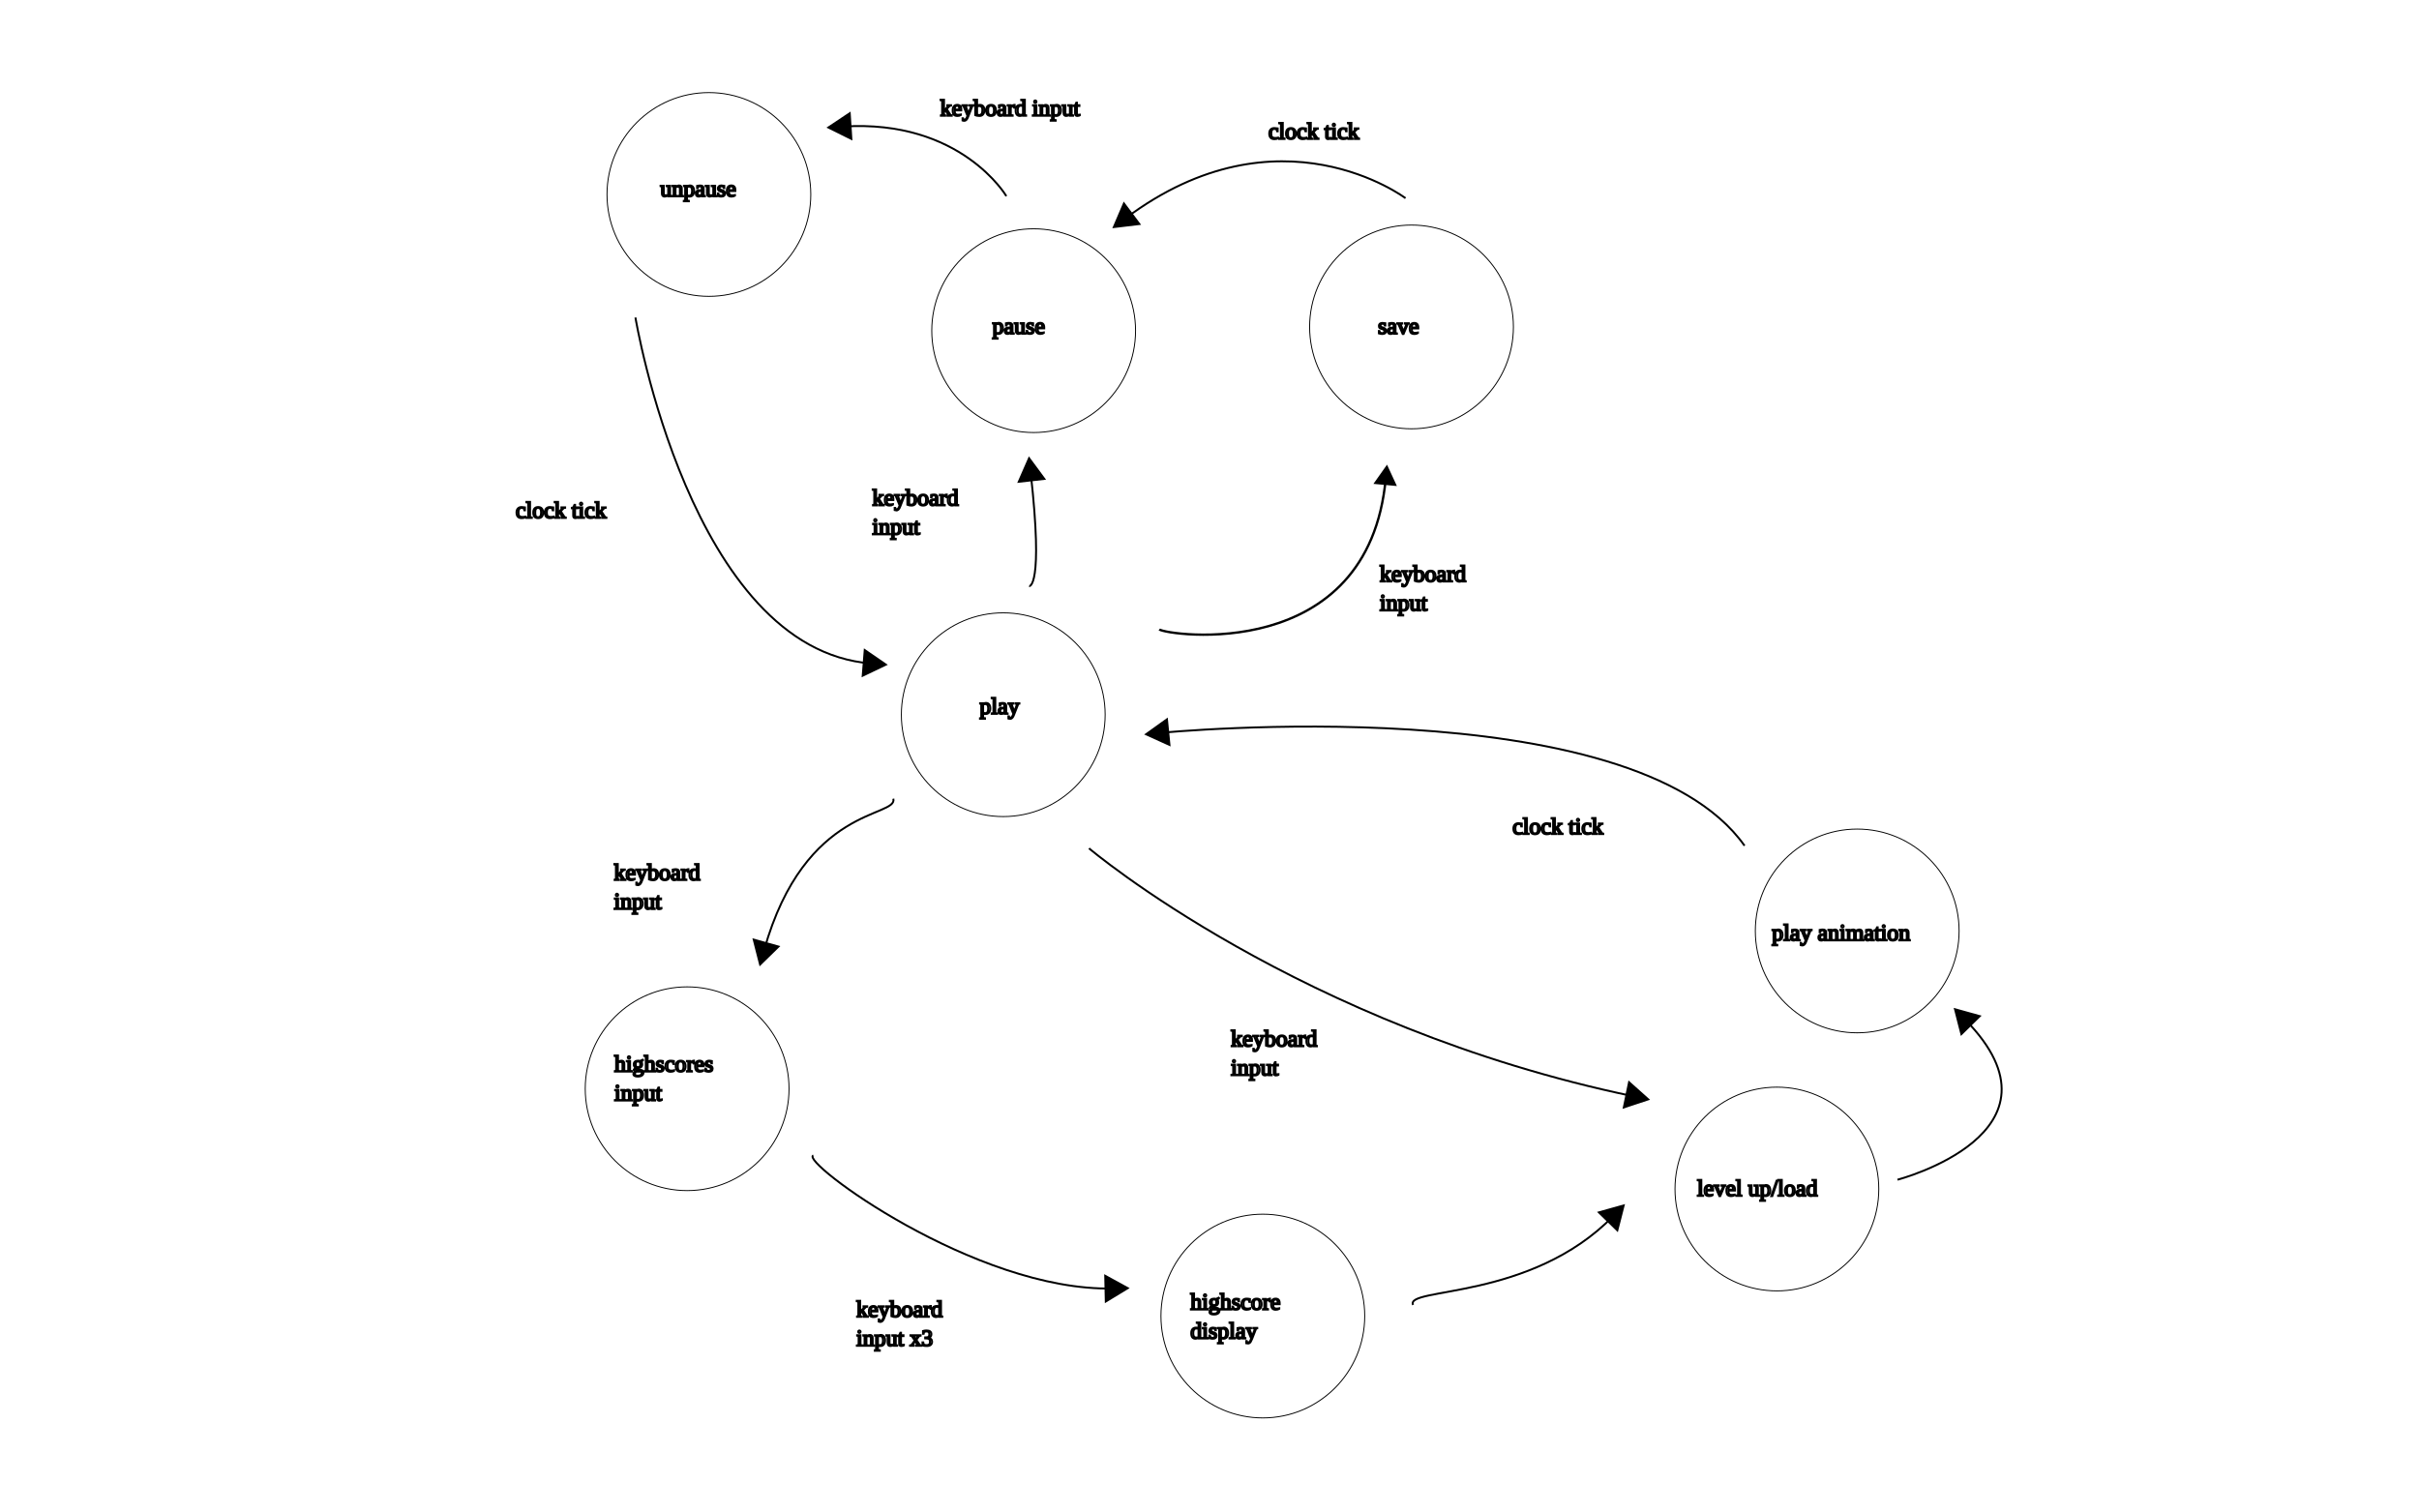
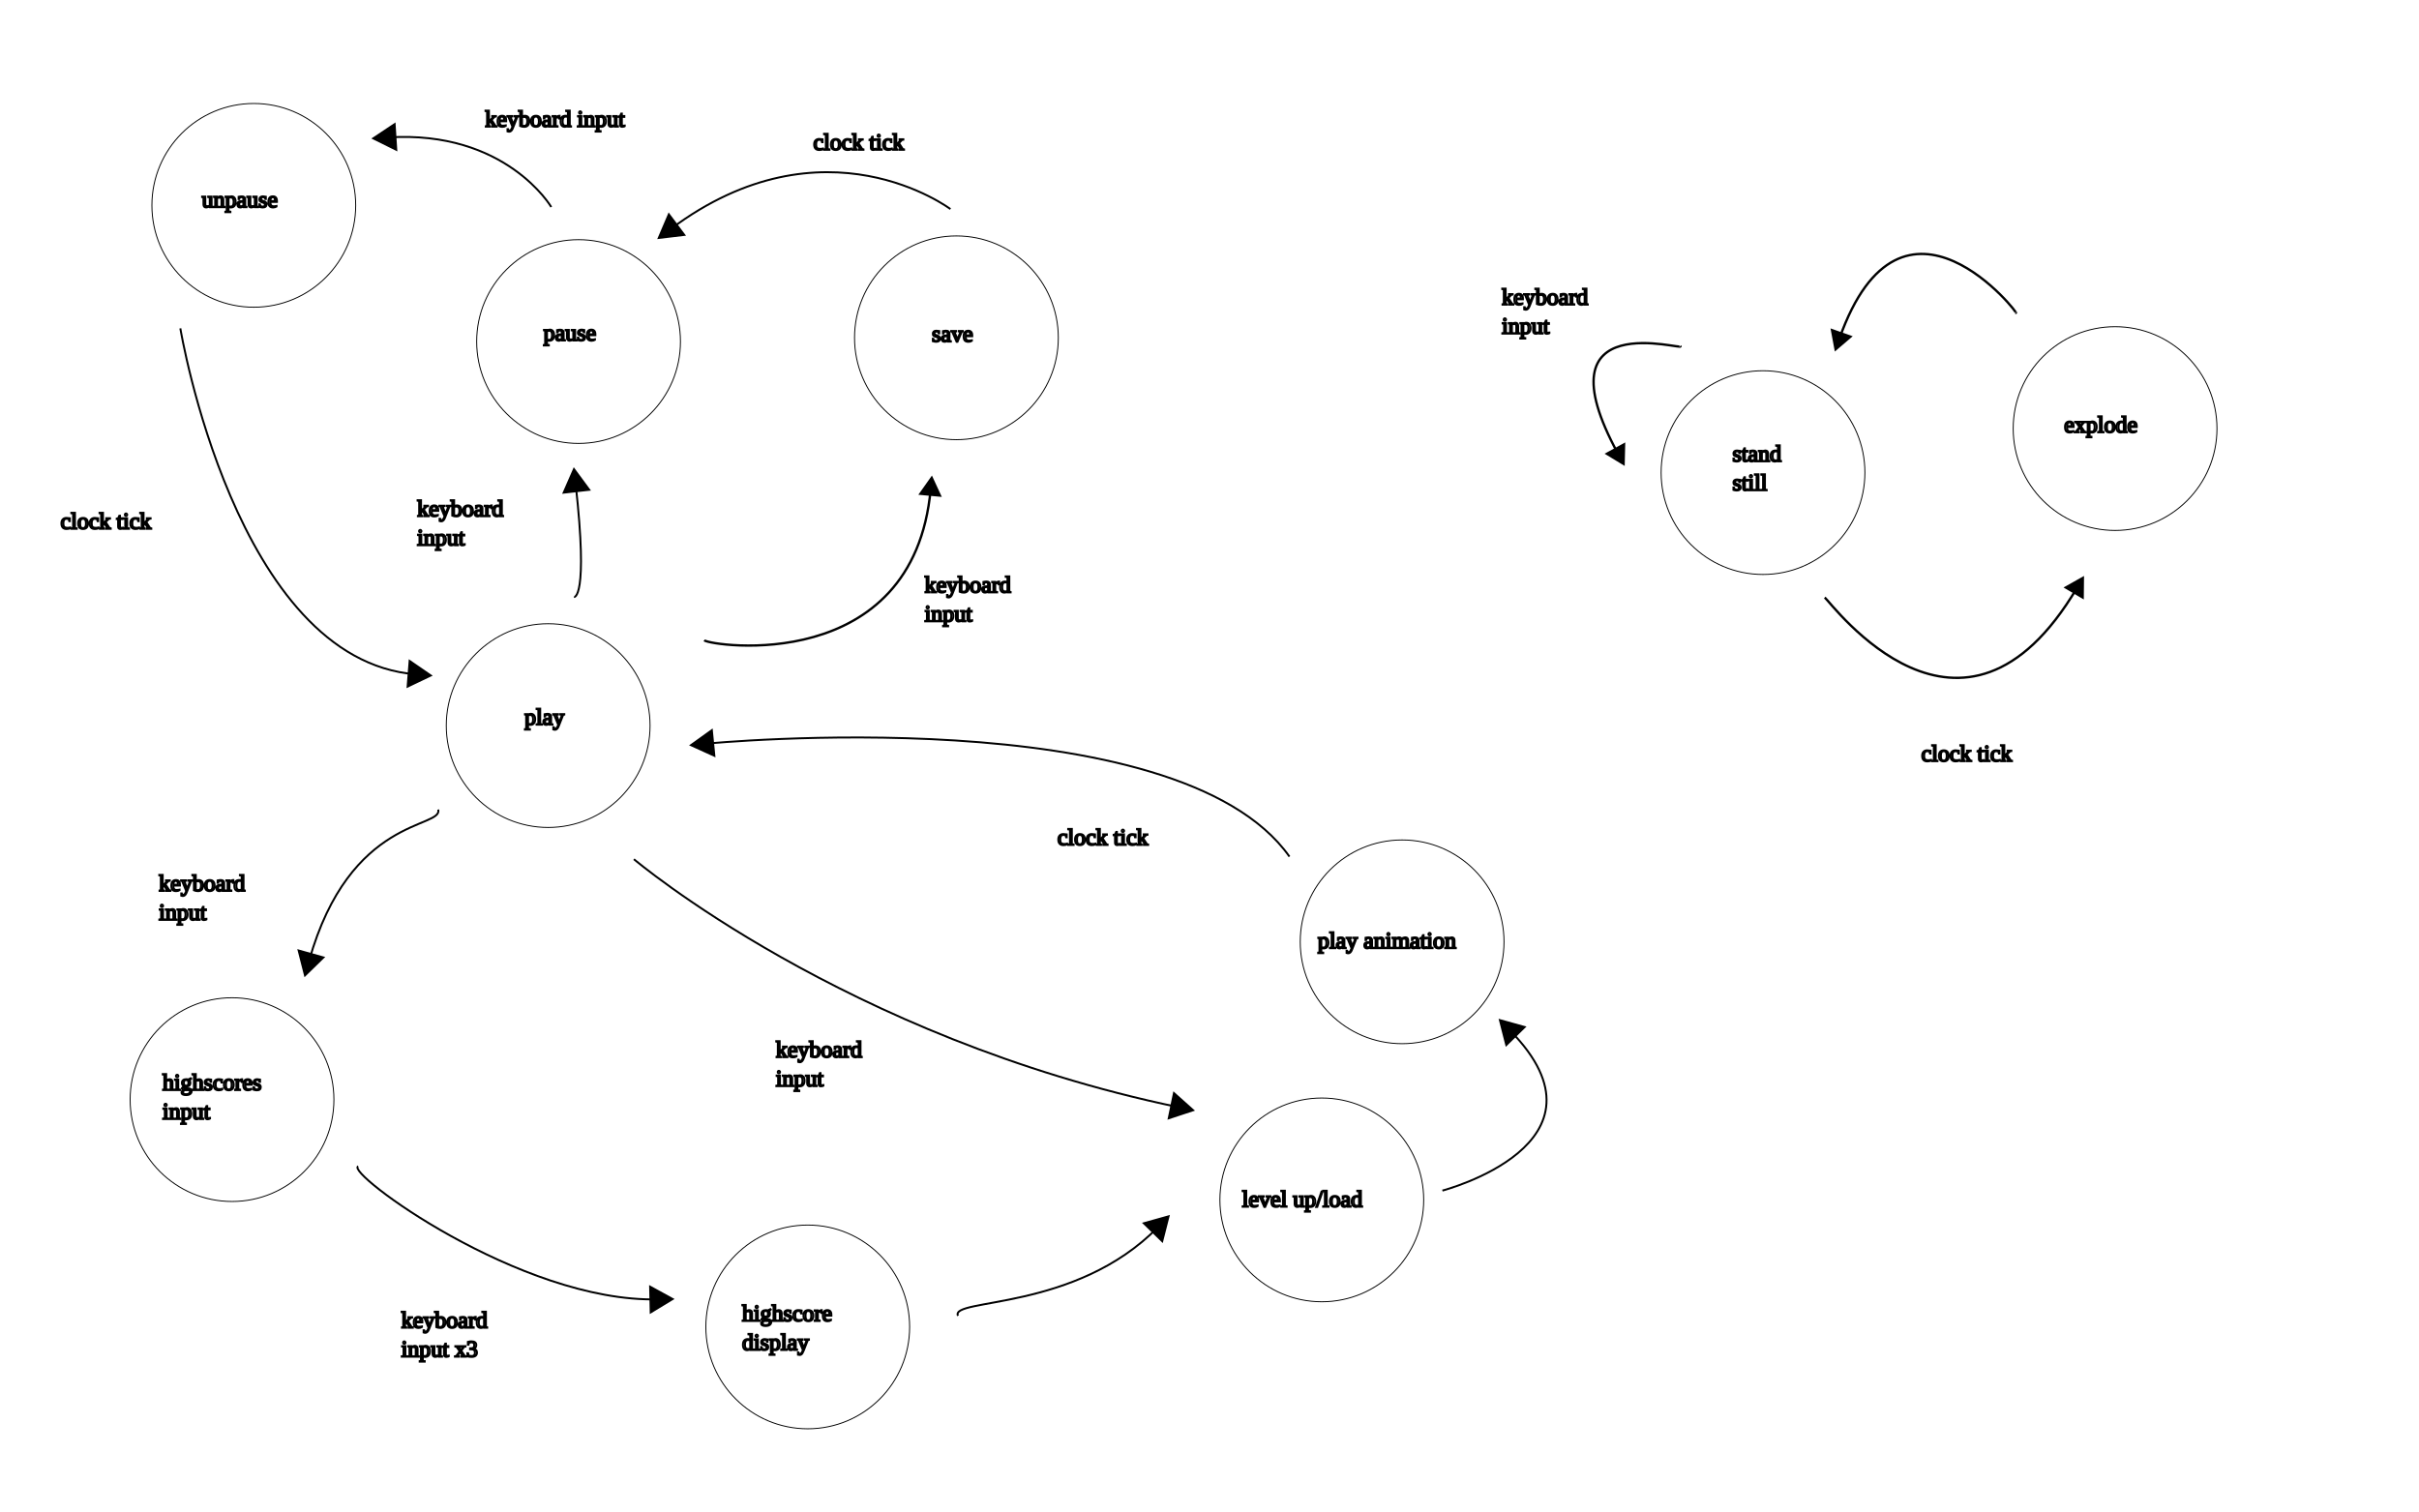
<svg xmlns="http://www.w3.org/2000/svg" width="1440" height="900" viewBox="0 0 381 238.125" version="1.1" id="svg5">
  <defs id="defs2">
    <rect x="258.775" y="157.255" width="85.063" height="33.397" id="rect4064" />
    <marker style="overflow:visible" id="marker3650" refX="0" refY="0" orient="auto-start-reverse" markerWidth="12.975" markerHeight="15" viewBox="0 0 5.324 6.155" preserveAspectRatio="xMidYMid">
      <path transform="scale(0.5)" style="fill:context-stroke;fill-rule:evenodd;stroke:context-stroke;stroke-width:1pt" d="M 5.77,0 -2.88,5 V -5 Z" id="path3648" />
    </marker>
    <marker style="overflow:visible" id="marker3540" refX="0" refY="0" orient="auto-start-reverse" markerWidth="12.975" markerHeight="15" viewBox="0 0 5.324 6.155" preserveAspectRatio="xMidYMid">
      <path transform="scale(0.5)" style="fill:context-stroke;fill-rule:evenodd;stroke:context-stroke;stroke-width:1pt" d="M 5.77,0 -2.88,5 V -5 Z" id="path3538" />
    </marker>
    <marker style="overflow:visible" id="marker3332" refX="0" refY="0" orient="auto-start-reverse" markerWidth="8.65" markerHeight="10" viewBox="0 0 5.324 6.155" preserveAspectRatio="xMidYMid">
      <path transform="scale(0.5)" style="fill:context-stroke;fill-rule:evenodd;stroke:context-stroke;stroke-width:1pt" d="M 5.77,0 -2.88,5 V -5 Z" id="path3330" />
    </marker>
    <marker style="overflow:visible" id="TriangleStart" refX="0" refY="0" orient="auto-start-reverse" markerWidth="5.324" markerHeight="6.155" viewBox="0 0 5.324 6.155" preserveAspectRatio="xMidYMid">
      <path transform="scale(0.5)" style="fill:context-stroke;fill-rule:evenodd;stroke:context-stroke;stroke-width:1pt" d="M 5.77,0 -2.88,5 V -5 Z" id="path135" />
    </marker>
    <rect x="258.775" y="157.255" width="85.063" height="33.397" id="rect4064-3" />
    <rect x="258.775" y="157.255" width="85.063" height="33.397" id="rect4064-7" />
    <rect x="258.775" y="157.255" width="85.063" height="33.397" id="rect4064-3-3" />
    <marker style="overflow:visible" id="marker3540-5" refX="0" refY="0" orient="auto-start-reverse" markerWidth="12.975" markerHeight="15" viewBox="0 0 5.324 6.155" preserveAspectRatio="xMidYMid">
      <path transform="scale(0.5)" style="fill:context-stroke;fill-rule:evenodd;stroke:context-stroke;stroke-width:1pt" d="M 5.77,0 -2.88,5 V -5 Z" id="path3538-6" />
    </marker>
    <marker style="overflow:visible" id="marker3540-53" refX="0" refY="0" orient="auto-start-reverse" markerWidth="12.975" markerHeight="15" viewBox="0 0 5.324 6.155" preserveAspectRatio="xMidYMid">
      <path transform="scale(0.5)" style="fill:context-stroke;fill-rule:evenodd;stroke:context-stroke;stroke-width:1pt" d="M 5.77,0 -2.88,5 V -5 Z" id="path3538-5" />
    </marker>
    <marker style="overflow:visible" id="marker3540-53-2" refX="0" refY="0" orient="auto-start-reverse" markerWidth="12.975" markerHeight="15" viewBox="0 0 5.324 6.155" preserveAspectRatio="xMidYMid">
      <path transform="scale(0.5)" style="fill:context-stroke;fill-rule:evenodd;stroke:context-stroke;stroke-width:1pt" d="M 5.77,0 -2.88,5 V -5 Z" id="path3538-5-9" />
    </marker>
    <rect x="258.775" y="157.255" width="87.794" height="71.305" id="rect4064-9" />
    <rect x="258.775" y="157.255" width="87.794" height="71.305" id="rect4064-9-5" />
    <rect x="258.775" y="157.255" width="87.794" height="71.305" id="rect4064-9-5-7" />
    <rect x="258.775" y="157.255" width="87.794" height="71.305" id="rect4064-9-1" />
    <rect x="258.775" y="157.255" width="87.794" height="71.305" id="rect4064-9-9" />
    <rect x="258.775" y="157.255" width="87.794" height="71.305" id="rect4064-9-9-3" />
    <marker style="overflow:visible" id="marker3540-2-2-6" refX="0" refY="0" orient="auto-start-reverse" markerWidth="12.975" markerHeight="15" viewBox="0 0 5.324 6.155" preserveAspectRatio="xMidYMid">
      <path transform="scale(0.5)" style="fill:context-stroke;fill-rule:evenodd;stroke:context-stroke;stroke-width:1pt" d="M 5.77,0 -2.88,5 V -5 Z" id="path3538-3-8-1" />
    </marker>
    <rect x="258.775" y="157.255" width="85.063" height="33.397" id="rect4064-5" />
    <rect x="258.775" y="157.255" width="85.063" height="33.397" id="rect4064-93" />
    <marker style="overflow:visible" id="marker3540-56" refX="0" refY="0" orient="auto-start-reverse" markerWidth="12.975" markerHeight="15" viewBox="0 0 5.324 6.155" preserveAspectRatio="xMidYMid">
      <path transform="scale(0.5)" style="fill:context-stroke;fill-rule:evenodd;stroke:context-stroke;stroke-width:1pt" d="M 5.77,0 -2.88,5 V -5 Z" id="path3538-2" />
    </marker>
+     <marker style="overflow:visible" id="TriangleStart-2" refX="0" refY="0" orient="auto-start-reverse" markerWidth="5.324" markerHeight="6.155" viewBox="0 0 5.324 6.155" preserveAspectRatio="xMidYMid">
+       <path transform="scale(0.5)" style="fill:context-stroke;fill-rule:evenodd;stroke:context-stroke;stroke-width:1pt" d="M 5.77,0 -2.88,5 V -5 Z" id="path135-7" />
+     </marker>
+     <marker style="overflow:visible" id="marker3332-0" refX="0" refY="0" orient="auto-start-reverse" markerWidth="8.65" markerHeight="10" viewBox="0 0 5.324 6.155" preserveAspectRatio="xMidYMid">
+       <path transform="scale(0.5)" style="fill:context-stroke;fill-rule:evenodd;stroke:context-stroke;stroke-width:1pt" d="M 5.77,0 -2.88,5 V -5 Z" id="path3330-9" />
+     </marker>
+     <marker style="overflow:visible" id="TriangleStart-6" refX="0" refY="0" orient="auto-start-reverse" markerWidth="5.324" markerHeight="6.155" viewBox="0 0 5.324 6.155" preserveAspectRatio="xMidYMid">
+       <path transform="scale(0.5)" style="fill:context-stroke;fill-rule:evenodd;stroke:context-stroke;stroke-width:1pt" d="M 5.77,0 -2.88,5 V -5 Z" id="path135-1" />
+     </marker>
+     <marker style="overflow:visible" id="marker3332-8" refX="0" refY="0" orient="auto-start-reverse" markerWidth="8.65" markerHeight="10" viewBox="0 0 5.324 6.155" preserveAspectRatio="xMidYMid">
+       <path transform="scale(0.5)" style="fill:context-stroke;fill-rule:evenodd;stroke:context-stroke;stroke-width:1pt" d="M 5.77,0 -2.88,5 V -5 Z" id="path3330-7" />
+     </marker>
+     <marker style="overflow:visible" id="TriangleStart-6-7" refX="0" refY="0" orient="auto-start-reverse" markerWidth="5.324" markerHeight="6.155" viewBox="0 0 5.324 6.155" preserveAspectRatio="xMidYMid">
+       <path transform="scale(0.5)" style="fill:context-stroke;fill-rule:evenodd;stroke:context-stroke;stroke-width:1pt" d="M 5.77,0 -2.88,5 V -5 Z" id="path135-1-5" />
+     </marker>
+     <marker style="overflow:visible" id="marker3332-8-9" refX="0" refY="0" orient="auto-start-reverse" markerWidth="8.65" markerHeight="10" viewBox="0 0 5.324 6.155" preserveAspectRatio="xMidYMid">
+       <path transform="scale(0.5)" style="fill:context-stroke;fill-rule:evenodd;stroke:context-stroke;stroke-width:1pt" d="M 5.77,0 -2.88,5 V -5 Z" id="path3330-7-2" />
+     </marker>
  </defs>
  <g id="layer1">
-     <circle style="fill:none;fill-opacity:1;stroke:#000000;stroke-width:0.146;stroke-opacity:1" id="path2923" cx="158.016" cy="112.596" r="16.048" />
-     <circle style="fill:none;fill-opacity:1;stroke:#000000;stroke-width:0.146;stroke-opacity:1" id="path2923-3" cx="162.804" cy="52.093" r="16.048" />
-     <circle style="fill:none;fill-opacity:1;stroke:#000000;stroke-width:0.146;stroke-opacity:1" id="path2923-7-2" cx="222.318" cy="51.504" r="16.048" />
-     <circle style="fill:none;fill-opacity:1;stroke:#000000;stroke-width:0.146;stroke-opacity:1" id="path2923-6" cx="108.225" cy="171.52" r="16.048" />
-     <path style="fill:none;fill-opacity:1;stroke:#000000;stroke-width:0.371;stroke-dasharray:none;stroke-opacity:1;marker-mid:url(#TriangleStart);marker-end:url(#marker3332)" d="m 182.593,99.16 c 1.119,0.923 32.966,5.612 35.672,-23.825" id="path3045" />
-     <path style="fill:none;fill-opacity:1;stroke:#000000;stroke-width:0.305;stroke-dasharray:none;stroke-opacity:1;marker-end:url(#marker3540-2-2-6)" d="m 128.1,182.033 c -2.2,0.875 25.464,21.44 47.185,20.955" id="path3444-7-9-5" />
-     <path style="fill:none;fill-opacity:1;stroke:#000000;stroke-width:0.305;stroke-dasharray:none;stroke-opacity:1;marker-end:url(#marker3540)" d="m 162.092,92.337 c 0,0 2.292,0.434 0.25,-17.823" id="path3786" />
-     <text xml:space="preserve" transform="matrix(0.3042343,0,0,0.3042343,18.03321,117.7425)" id="text4062" style="white-space:pre;shape-inside:url(#rect4064);display:inline;fill:none;fill-opacity:1;stroke:#000000;stroke-width:1.002;stroke-dasharray:none;stroke-opacity:1">
-       <tspan x="258.775" y="167.873" id="tspan9586">highscores </tspan>
-       <tspan x="258.775" y="182.873" id="tspan9588">input</tspan>
+     <circle style="fill:none;fill-opacity:1;stroke:#000000;stroke-width:0.146;stroke-opacity:1" id="path2923" cx="86.338" cy="114.31" r="16.048" />
+     <circle style="fill:none;fill-opacity:1;stroke:#000000;stroke-width:0.146;stroke-opacity:1" id="path2923-3" cx="91.125" cy="53.807" r="16.048" />
+     <circle style="fill:none;fill-opacity:1;stroke:#000000;stroke-width:0.146;stroke-opacity:1" id="path2923-7-2" cx="150.639" cy="53.217" r="16.048" />
+     <circle style="fill:none;fill-opacity:1;stroke:#000000;stroke-width:0.146;stroke-opacity:1" id="path2923-6" cx="36.546" cy="173.234" r="16.048" />
+     <path style="fill:none;fill-opacity:1;stroke:#000000;stroke-width:0.371;stroke-dasharray:none;stroke-opacity:1;marker-mid:url(#TriangleStart);marker-end:url(#marker3332)" d="m 110.915,100.874 c 1.119,0.923 32.966,5.612 35.672,-23.825" id="path3045" />
+     <path style="fill:none;fill-opacity:1;stroke:#000000;stroke-width:0.371;stroke-dasharray:none;stroke-opacity:1;marker-mid:url(#TriangleStart-6);marker-end:url(#marker3332-8)" d="m 287.404,94.13 c 1.119,0.923 21.661,29.006 39.748,-1.553" id="path3045-9" />
+     <path style="fill:none;fill-opacity:1;stroke:#000000;stroke-width:0.371;stroke-dasharray:none;stroke-opacity:1;marker-mid:url(#TriangleStart-6-7);marker-end:url(#marker3332-8-9)" d="m 317.477,49.262 c 1.119,0.923 -17.879,-23.872 -27.773,4.1" id="path3045-9-2" />
+     <path style="fill:none;fill-opacity:1;stroke:#000000;stroke-width:0.371;stroke-dasharray:none;stroke-opacity:1;marker-mid:url(#TriangleStart-2);marker-end:url(#marker3332-0)" d="m 264.646,54.529 c 1.119,0.923 -22.759,-6.739 -9.778,16.996" id="path3045-3" />
+     <path style="fill:none;fill-opacity:1;stroke:#000000;stroke-width:0.305;stroke-dasharray:none;stroke-opacity:1;marker-end:url(#marker3540-2-2-6)" d="m 56.422,183.747 c -2.2,0.875 25.464,21.44 47.185,20.955" id="path3444-7-9-5" />
+     <path style="fill:none;fill-opacity:1;stroke:#000000;stroke-width:0.305;stroke-dasharray:none;stroke-opacity:1;marker-end:url(#marker3540)" d="m 90.413,94.051 c 0,0 2.292,0.434 0.25,-17.823" id="path3786" />
+     <text xml:space="preserve" transform="matrix(0.3042343,0,0,0.3042343,-53.13253,120.6607)" id="text4062" style="white-space:pre;shape-inside:url(#rect4064);display:inline;fill:none;fill-opacity:1;stroke:#000000;stroke-width:1.002;stroke-dasharray:none;stroke-opacity:1">
+       <tspan x="258.775" y="167.873" id="tspan16452">highscores </tspan>
+       <tspan x="258.775" y="182.873" id="tspan16454">input</tspan>
    </text>
-     <text xml:space="preserve" transform="matrix(0.3042343,0,0,0.3042343,77.55718,1.502458)" id="text4062-5" style="white-space:pre;shape-inside:url(#rect4064-3);display:inline;fill:none;fill-opacity:1;stroke:#000000;stroke-width:1.002;stroke-dasharray:none;stroke-opacity:1">
-       <tspan x="258.775" y="167.873" id="tspan9590">pause</tspan>
+     <text xml:space="preserve" transform="matrix(0.3042343,0,0,0.3042343,6.862452,2.574828)" id="text4062-5" style="white-space:pre;shape-inside:url(#rect4064-3);display:inline;fill:none;fill-opacity:1;stroke:#000000;stroke-width:1.002;stroke-dasharray:none;stroke-opacity:1">
+       <tspan x="258.775" y="167.873" id="tspan16456">pause</tspan>
    </text>
-     <circle style="fill:none;fill-opacity:1;stroke:#000000;stroke-width:0.146;stroke-opacity:1" id="path2923-3-6" cx="111.653" cy="30.637" r="16.048" />
-     <text xml:space="preserve" transform="matrix(0.3042343,0,0,0.3042343,25.26191,-20.13861)" id="text4062-5-7" style="white-space:pre;shape-inside:url(#rect4064-3-3);display:inline;fill:none;fill-opacity:1;stroke:#000000;stroke-width:1.002;stroke-dasharray:none;stroke-opacity:1">
-       <tspan x="258.775" y="167.873" id="tspan9592">unpause</tspan>
+     <circle style="fill:none;fill-opacity:1;stroke:#000000;stroke-width:0.146;stroke-opacity:1" id="path2923-3-6" cx="39.974" cy="32.351" r="16.048" />
+     <text xml:space="preserve" transform="matrix(0.3042343,0,0,0.3042343,-46.94491,-18.42491)" id="text4062-5-7" style="white-space:pre;shape-inside:url(#rect4064-3-3);display:inline;fill:none;fill-opacity:1;stroke:#000000;stroke-width:1.002;stroke-dasharray:none;stroke-opacity:1">
+       <tspan x="258.775" y="167.873" id="tspan16458">unpause</tspan>
    </text>
-     <path style="fill:none;fill-opacity:1;stroke:#000000;stroke-width:0.305;stroke-dasharray:none;stroke-opacity:1;marker-end:url(#marker3540-53)" d="m 222.561,205.578 c -1.293,-2.833 18.501,-0.648 31.538,-14" id="path6591-6" />
-     <path style="fill:none;fill-opacity:1;stroke:#000000;stroke-width:0.305;stroke-dasharray:none;stroke-opacity:1;marker-end:url(#marker3540-53-2)" d="m 140.703,125.825 c 0.737,3.026 -13.916,0.943 -20.354,23.873" id="path6591-6-1" />
-     <path style="fill:none;fill-opacity:1;stroke:#000000;stroke-width:0.305;stroke-dasharray:none;stroke-opacity:1;marker-end:url(#marker3650)" d="m 221.373,31.223 c 0,0 -19.866,-14.973 -44.069,3.15" id="path6701" />
-     <path style="fill:none;fill-opacity:1;stroke:#000000;stroke-width:0.305;stroke-dasharray:none;stroke-opacity:1;marker-start:url(#marker3540)" d="m 182.835,115.45 c 0,0 74.201,-7.286 91.936,17.783" id="path6810" />
-     <path style="fill:none;fill-opacity:1;stroke:#000000;stroke-width:0.305;stroke-dasharray:none;stroke-opacity:1;marker-end:url(#marker3540)" d="m 171.523,133.648 c 0,0 33.172,28.115 85.788,39.07" id="path6866" />
-     <path style="fill:none;fill-opacity:1;stroke:#000000;stroke-width:0.305;stroke-dasharray:none;stroke-opacity:1;marker-end:url(#marker3540-56)" d="m 298.863,185.851 c 0,0 28.156,-7.353 10.693,-25.184" id="path6866-9" />
-     <text xml:space="preserve" style="font-size:3.651px;fill:none;fill-opacity:1;stroke:#000000;stroke-width:0.305;stroke-dasharray:none;stroke-opacity:1" x="154.284" y="112.458" id="text7766">
-       <tspan id="tspan7764" style="stroke-width:0.305" x="154.284" y="112.458">play</tspan>
-       <tspan style="stroke-width:0.305" x="154.284" y="117.021" id="tspan7768" />
+     <path style="fill:none;fill-opacity:1;stroke:#000000;stroke-width:0.305;stroke-dasharray:none;stroke-opacity:1;marker-end:url(#marker3540-53)" d="m 150.882,207.292 c -1.293,-2.833 18.501,-0.648 31.538,-14" id="path6591-6" />
+     <path style="fill:none;fill-opacity:1;stroke:#000000;stroke-width:0.305;stroke-dasharray:none;stroke-opacity:1;marker-end:url(#marker3540-53-2)" d="m 69.024,127.539 c 0.737,3.026 -13.916,0.943 -20.354,23.873" id="path6591-6-1" />
+     <path style="fill:none;fill-opacity:1;stroke:#000000;stroke-width:0.305;stroke-dasharray:none;stroke-opacity:1;marker-end:url(#marker3650)" d="m 149.695,32.937 c 0,0 -19.866,-14.973 -44.069,3.15" id="path6701" />
+     <path style="fill:none;fill-opacity:1;stroke:#000000;stroke-width:0.305;stroke-dasharray:none;stroke-opacity:1;marker-start:url(#marker3540)" d="m 111.156,117.164 c 0,0 74.201,-7.286 91.936,17.783" id="path6810" />
+     <path style="fill:none;fill-opacity:1;stroke:#000000;stroke-width:0.305;stroke-dasharray:none;stroke-opacity:1;marker-end:url(#marker3540)" d="m 99.845,135.361 c 0,0 33.172,28.115 85.788,39.07" id="path6866" />
+     <path style="fill:none;fill-opacity:1;stroke:#000000;stroke-width:0.305;stroke-dasharray:none;stroke-opacity:1;marker-end:url(#marker3540-56)" d="m 227.184,187.565 c 0,0 28.156,-7.353 10.693,-25.184" id="path6866-9" />
+     <text xml:space="preserve" style="font-size:3.651px;fill:none;fill-opacity:1;stroke:#000000;stroke-width:0.305;stroke-dasharray:none;stroke-opacity:1" x="82.605" y="114.172" id="text7766">
+       <tspan id="tspan7764" style="stroke-width:0.305" x="82.605" y="114.172">play</tspan>
+       <tspan style="stroke-width:0.305" x="82.605" y="118.735" id="tspan7768" />
    </text>
-     <text xml:space="preserve" style="font-size:3.651px;fill:none;fill-opacity:1;stroke:#000000;stroke-width:0.305;stroke-dasharray:none;stroke-opacity:1" x="217.023" y="52.59" id="text17910">
-       <tspan id="tspan17908" style="stroke-width:0.305" x="217.023" y="52.59">save</tspan>
+     <circle style="fill:none;fill-opacity:1;stroke:#000000;stroke-width:0.146;stroke-opacity:1" id="path2923-56" cx="277.68" cy="74.454" r="16.048" />
+     <text xml:space="preserve" style="font-size:3.651px;fill:none;fill-opacity:1;stroke:#000000;stroke-width:0.305;stroke-dasharray:none;stroke-opacity:1" x="272.864" y="72.686" id="text7766-2">
+       <tspan id="tspan7764-9" style="stroke-width:0.305" x="272.864" y="72.686">stand</tspan>
+       <tspan style="stroke-width:0.305" x="272.864" y="77.25" id="tspan15583">still</tspan>
+       <tspan style="stroke-width:0.305" x="272.864" y="81.813" id="tspan7768-1" />
    </text>
-     <text xml:space="preserve" style="font-size:3.651px;fill:none;fill-opacity:1;stroke:#000000;stroke-width:0.305;stroke-dasharray:none;stroke-opacity:1" x="96.696" y="138.647" id="text17910-3-6">
-       <tspan style="stroke-width:0.305" x="96.696" y="138.647" id="tspan1473-2">keyboard</tspan>
-       <tspan style="stroke-width:0.305" x="96.696" y="143.21" id="tspan1477-9">input</tspan>
-       <tspan style="stroke-width:0.305" x="96.696" y="147.774" id="tspan1479-1" />
+     <text xml:space="preserve" style="font-size:3.651px;fill:none;fill-opacity:1;stroke:#000000;stroke-width:0.305;stroke-dasharray:none;stroke-opacity:1" x="146.764" y="53.817" id="text17910">
+       <tspan id="tspan17908" style="stroke-width:0.305" x="146.764" y="53.817">save</tspan>
    </text>
-     <text xml:space="preserve" style="font-size:3.651px;fill:none;fill-opacity:1;stroke:#000000;stroke-width:0.305;stroke-dasharray:none;stroke-opacity:1" x="137.386" y="79.62" id="text17910-3">
-       <tspan style="stroke-width:0.305" x="137.386" y="79.62" id="tspan1473">keyboard</tspan>
-       <tspan style="stroke-width:0.305" x="137.386" y="84.184" id="tspan1477">input</tspan>
-       <tspan style="stroke-width:0.305" x="137.386" y="88.747" id="tspan1479" />
+     <text xml:space="preserve" style="font-size:3.651px;fill:none;fill-opacity:1;stroke:#000000;stroke-width:0.305;stroke-dasharray:none;stroke-opacity:1" x="25.018" y="140.36" id="text17910-3-6">
+       <tspan style="stroke-width:0.305" x="25.018" y="140.36" id="tspan1473-2">keyboard</tspan>
+       <tspan style="stroke-width:0.305" x="25.018" y="144.924" id="tspan1477-9">input</tspan>
+       <tspan style="stroke-width:0.305" x="25.018" y="149.487" id="tspan1479-1" />
    </text>
-     <text xml:space="preserve" style="font-size:3.651px;fill:none;fill-opacity:1;stroke:#000000;stroke-width:0.305;stroke-dasharray:none;stroke-opacity:1" x="193.873" y="164.836" id="text17910-3-2">
-       <tspan style="stroke-width:0.305" x="193.873" y="164.836" id="tspan1473-6">keyboard</tspan>
-       <tspan style="stroke-width:0.305" x="193.873" y="169.399" id="tspan1477-1">input</tspan>
-       <tspan style="stroke-width:0.305" x="193.873" y="173.963" id="tspan1479-8" />
+     <text xml:space="preserve" style="font-size:3.651px;fill:none;fill-opacity:1;stroke:#000000;stroke-width:0.305;stroke-dasharray:none;stroke-opacity:1" x="65.707" y="81.334" id="text17910-3">
+       <tspan style="stroke-width:0.305" x="65.707" y="81.334" id="tspan1473">keyboard</tspan>
+       <tspan style="stroke-width:0.305" x="65.707" y="85.898" id="tspan1477">input</tspan>
+       <tspan style="stroke-width:0.305" x="65.707" y="90.461" id="tspan1479" />
    </text>
-     <text xml:space="preserve" style="font-size:3.651px;fill:none;fill-opacity:1;stroke:#000000;stroke-width:0.305;stroke-dasharray:none;stroke-opacity:1" x="81.212" y="81.596" id="text17910-3-7">
-       <tspan style="stroke-width:0.305" x="81.212" y="81.596" id="tspan4522">clock tick</tspan>
+     <text xml:space="preserve" style="font-size:3.651px;fill:none;fill-opacity:1;stroke:#000000;stroke-width:0.305;stroke-dasharray:none;stroke-opacity:1" x="122.195" y="166.55" id="text17910-3-2">
+       <tspan style="stroke-width:0.305" x="122.195" y="166.55" id="tspan1473-6">keyboard</tspan>
+       <tspan style="stroke-width:0.305" x="122.195" y="171.113" id="tspan1477-1">input</tspan>
+       <tspan style="stroke-width:0.305" x="122.195" y="175.677" id="tspan1479-8" />
    </text>
-     <text xml:space="preserve" style="font-size:3.651px;fill:none;fill-opacity:1;stroke:#000000;stroke-width:0.305;stroke-dasharray:none;stroke-opacity:1" x="199.769" y="21.891" id="text17910-3-7-5">
-       <tspan style="stroke-width:0.305" x="199.769" y="21.891" id="tspan4522-3">clock tick</tspan>
+     <text xml:space="preserve" style="font-size:3.651px;fill:none;fill-opacity:1;stroke:#000000;stroke-width:0.305;stroke-dasharray:none;stroke-opacity:1" x="9.533" y="83.31" id="text17910-3-7">
+       <tspan style="stroke-width:0.305" x="9.533" y="83.31" id="tspan4522">clock tick</tspan>
    </text>
-     <text xml:space="preserve" style="font-size:3.651px;fill:none;fill-opacity:1;stroke:#000000;stroke-width:0.305;stroke-dasharray:none;stroke-opacity:1" x="148.08" y="18.24" id="text17910-3-7-9">
-       <tspan style="stroke-width:0.305" x="148.08" y="18.24" id="tspan1477-3-2">keyboard input</tspan>
-       <tspan style="stroke-width:0.305" x="148.08" y="22.803" id="tspan1479-5-7" />
+     <text xml:space="preserve" style="font-size:3.651px;fill:none;fill-opacity:1;stroke:#000000;stroke-width:0.305;stroke-dasharray:none;stroke-opacity:1" x="128.091" y="23.604" id="text17910-3-7-5">
+       <tspan style="stroke-width:0.305" x="128.091" y="23.604" id="tspan4522-3">clock tick</tspan>
    </text>
-     <text xml:space="preserve" style="font-size:3.651px;fill:none;fill-opacity:1;stroke:#000000;stroke-width:0.305;stroke-dasharray:none;stroke-opacity:1" x="217.311" y="91.618" id="text17910-3-7-3">
-       <tspan style="stroke-width:0.305" x="217.311" y="91.618" id="tspan1473-5-6">keyboard</tspan>
-       <tspan style="stroke-width:0.305" x="217.311" y="96.182" id="tspan1477-3-0">input</tspan>
-       <tspan style="stroke-width:0.305" x="217.311" y="100.745" id="tspan1479-5-6" />
+     <text xml:space="preserve" style="font-size:3.651px;fill:none;fill-opacity:1;stroke:#000000;stroke-width:0.305;stroke-dasharray:none;stroke-opacity:1" x="302.606" y="119.923" id="text17910-3-7-5-8">
+       <tspan style="stroke-width:0.305" x="302.606" y="119.923" id="tspan4522-3-9">clock tick</tspan>
    </text>
-     <text xml:space="preserve" style="font-size:3.651px;fill:none;fill-opacity:1;stroke:#000000;stroke-width:0.305;stroke-dasharray:none;stroke-opacity:1" x="134.875" y="207.46" id="text17910-3-7-3-3-5">
-       <tspan style="stroke-width:0.305" x="134.875" y="207.46" id="tspan1473-5-6-6-4">keyboard</tspan>
-       <tspan style="stroke-width:0.305" x="134.875" y="212.024" id="tspan1477-3-0-1-7">input x3</tspan>
-       <tspan style="stroke-width:0.305" x="134.875" y="216.587" id="tspan1479-5-6-06-6" />
+     <text xml:space="preserve" style="font-size:3.651px;fill:none;fill-opacity:1;stroke:#000000;stroke-width:0.305;stroke-dasharray:none;stroke-opacity:1" x="76.401" y="19.953" id="text17910-3-7-9">
+       <tspan style="stroke-width:0.305" x="76.401" y="19.953" id="tspan1477-3-2">keyboard input</tspan>
+       <tspan style="stroke-width:0.305" x="76.401" y="24.517" id="tspan1479-5-7" />
    </text>
-     <path style="fill:none;stroke:#000000;stroke-width:0.305;marker-end:url(#marker3540)" d="m 100.082,50.019 c 0,0 8.675,52.273 37.118,54.504" id="path1527" />
-     <path style="fill:none;stroke:#000000;stroke-width:0.305;marker-end:url(#marker3540-5)" d="m 158.504,30.902 c 0,0 -7.139,-12.149 -25.704,-10.963" id="path1527-2" />
-     <text xml:space="preserve" style="font-size:3.651px;fill:none;fill-opacity:1;stroke:#000000;stroke-width:0.305;stroke-dasharray:none;stroke-opacity:1" x="238.221" y="131.401" id="text17910-3-7-0">
-       <tspan style="stroke-width:0.305" x="238.221" y="131.401" id="tspan4522-9">clock tick</tspan>
+     <text xml:space="preserve" style="font-size:3.651px;fill:none;fill-opacity:1;stroke:#000000;stroke-width:0.305;stroke-dasharray:none;stroke-opacity:1" x="145.633" y="93.332" id="text17910-3-7-3">
+       <tspan style="stroke-width:0.305" x="145.633" y="93.332" id="tspan1473-5-6">keyboard</tspan>
+       <tspan style="stroke-width:0.305" x="145.633" y="97.895" id="tspan1477-3-0">input</tspan>
+       <tspan style="stroke-width:0.305" x="145.633" y="102.459" id="tspan1479-5-6" />
    </text>
-     <circle style="fill:none;fill-opacity:1;stroke:#000000;stroke-width:0.146;stroke-opacity:1" id="path2923-6-2-9-3-2" cx="198.9" cy="207.331" r="16.048" />
-     <text xml:space="preserve" transform="matrix(0.3042343,0,0,0.3042343,108.7618,155.2329)" id="text4062-0-3-0" style="white-space:pre;shape-inside:url(#rect4064-9-9-3);display:inline;fill:none;fill-opacity:1;stroke:#000000;stroke-width:1.002;stroke-dasharray:none;stroke-opacity:1">
-       <tspan x="258.775" y="167.873" id="tspan9594">highscore </tspan>
-       <tspan x="258.775" y="182.873" id="tspan9596">display</tspan>
+     <text xml:space="preserve" style="font-size:3.651px;fill:none;fill-opacity:1;stroke:#000000;stroke-width:0.305;stroke-dasharray:none;stroke-opacity:1" x="236.541" y="48.001" id="text17910-3-7-3-6">
+       <tspan style="stroke-width:0.305" x="236.541" y="48.001" id="tspan1473-5-6-0">keyboard</tspan>
+       <tspan style="stroke-width:0.305" x="236.541" y="52.564" id="tspan1477-3-0-6">input</tspan>
+       <tspan style="stroke-width:0.305" x="236.541" y="57.128" id="tspan1479-5-6-2" />
    </text>
-     <circle style="fill:none;fill-opacity:1;stroke:#000000;stroke-width:0.146;stroke-opacity:1" id="path2923-5" cx="279.866" cy="187.319" r="16.048" />
-     <text xml:space="preserve" style="font-size:3.651px;fill:none;fill-opacity:1;stroke:#000000;stroke-width:0.305;stroke-dasharray:none;stroke-opacity:1" x="267.309" y="188.406" id="text6540">
-       <tspan style="stroke-width:0.305" x="267.309" y="188.406" id="tspan1853">level up/load</tspan>
-       <tspan style="stroke-width:0.305" x="267.309" y="192.969" id="tspan6542" />
+     <text xml:space="preserve" style="font-size:3.651px;fill:none;fill-opacity:1;stroke:#000000;stroke-width:0.305;stroke-dasharray:none;stroke-opacity:1" x="63.197" y="209.174" id="text17910-3-7-3-3-5">
+       <tspan style="stroke-width:0.305" x="63.197" y="209.174" id="tspan1473-5-6-6-4">keyboard</tspan>
+       <tspan style="stroke-width:0.305" x="63.197" y="213.737" id="tspan1477-3-0-1-7">input x3</tspan>
+       <tspan style="stroke-width:0.305" x="63.197" y="218.301" id="tspan1479-5-6-06-6" />
    </text>
-     <circle style="fill:none;fill-opacity:1;stroke:#000000;stroke-width:0.146;stroke-opacity:1" id="path2923-5-3" cx="292.517" cy="146.661" r="16.048" />
-     <text xml:space="preserve" style="font-size:3.651px;fill:none;fill-opacity:1;stroke:#000000;stroke-width:0.305;stroke-dasharray:none;stroke-opacity:1" x="279.069" y="148.151" id="text6540-6">
-       <tspan style="stroke-width:0.305" x="279.069" y="148.151" id="tspan1722">play animation</tspan>
-       <tspan style="stroke-width:0.305" x="279.069" y="152.715" id="tspan6542-3" />
+     <path style="fill:none;stroke:#000000;stroke-width:0.305;marker-end:url(#marker3540)" d="m 28.404,51.732 c 0,0 8.675,52.273 37.118,54.504" id="path1527" />
+     <path style="fill:none;stroke:#000000;stroke-width:0.305;marker-end:url(#marker3540-5)" d="m 86.826,32.615 c 0,0 -7.139,-12.149 -25.704,-10.963" id="path1527-2" />
+     <text xml:space="preserve" style="font-size:3.651px;fill:none;fill-opacity:1;stroke:#000000;stroke-width:0.305;stroke-dasharray:none;stroke-opacity:1" x="166.542" y="133.114" id="text17910-3-7-0">
+       <tspan style="stroke-width:0.305" x="166.542" y="133.114" id="tspan4522-9">clock tick</tspan>
+     </text>
+     <circle style="fill:none;fill-opacity:1;stroke:#000000;stroke-width:0.146;stroke-opacity:1" id="path2923-6-2-9-3-2" cx="127.222" cy="209.045" r="16.048" />
+     <text xml:space="preserve" transform="matrix(0.3042343,0,0,0.3042343,38.15226,157.0387)" id="text4062-0-3-0" style="white-space:pre;shape-inside:url(#rect4064-9-9-3);display:inline;fill:none;fill-opacity:1;stroke:#000000;stroke-width:1.002;stroke-dasharray:none;stroke-opacity:1">
+       <tspan x="258.775" y="167.873" id="tspan16460">highscore </tspan>
+       <tspan x="258.775" y="182.873" id="tspan16462">display</tspan>
+     </text>
+     <circle style="fill:none;fill-opacity:1;stroke:#000000;stroke-width:0.146;stroke-opacity:1" id="path2923-5" cx="208.187" cy="189.032" r="16.048" />
+     <text xml:space="preserve" style="font-size:3.651px;fill:none;fill-opacity:1;stroke:#000000;stroke-width:0.305;stroke-dasharray:none;stroke-opacity:1" x="195.631" y="190.119" id="text6540">
+       <tspan style="stroke-width:0.305" x="195.631" y="190.119" id="tspan1853">level up/load</tspan>
+       <tspan style="stroke-width:0.305" x="195.631" y="194.683" id="tspan6542" />
+     </text>
+     <circle style="fill:none;fill-opacity:1;stroke:#000000;stroke-width:0.146;stroke-opacity:1" id="path2923-5-3" cx="220.839" cy="148.375" r="16.048" />
+     <text xml:space="preserve" style="font-size:3.651px;fill:none;fill-opacity:1;stroke:#000000;stroke-width:0.305;stroke-dasharray:none;stroke-opacity:1" x="207.55" y="149.388" id="text6540-6">
+       <tspan style="stroke-width:0.305" x="207.55" y="149.388" id="tspan1722">play animation</tspan>
+       <tspan style="stroke-width:0.305" x="207.55" y="153.952" id="tspan6542-3" />
+     </text>
+     <circle style="fill:none;fill-opacity:1;stroke:#000000;stroke-width:0.146;stroke-opacity:1" id="path2923-5-3-2" cx="333.133" cy="67.516" r="16.048" />
+     <text xml:space="preserve" style="font-size:3.651px;fill:none;fill-opacity:1;stroke:#000000;stroke-width:0.305;stroke-dasharray:none;stroke-opacity:1" x="325.106" y="68.114" id="text6540-6-0">
+       <tspan style="stroke-width:0.305" x="325.106" y="68.114" id="tspan6542-3-3">explode</tspan>
    </text>
  </g>
</svg>
